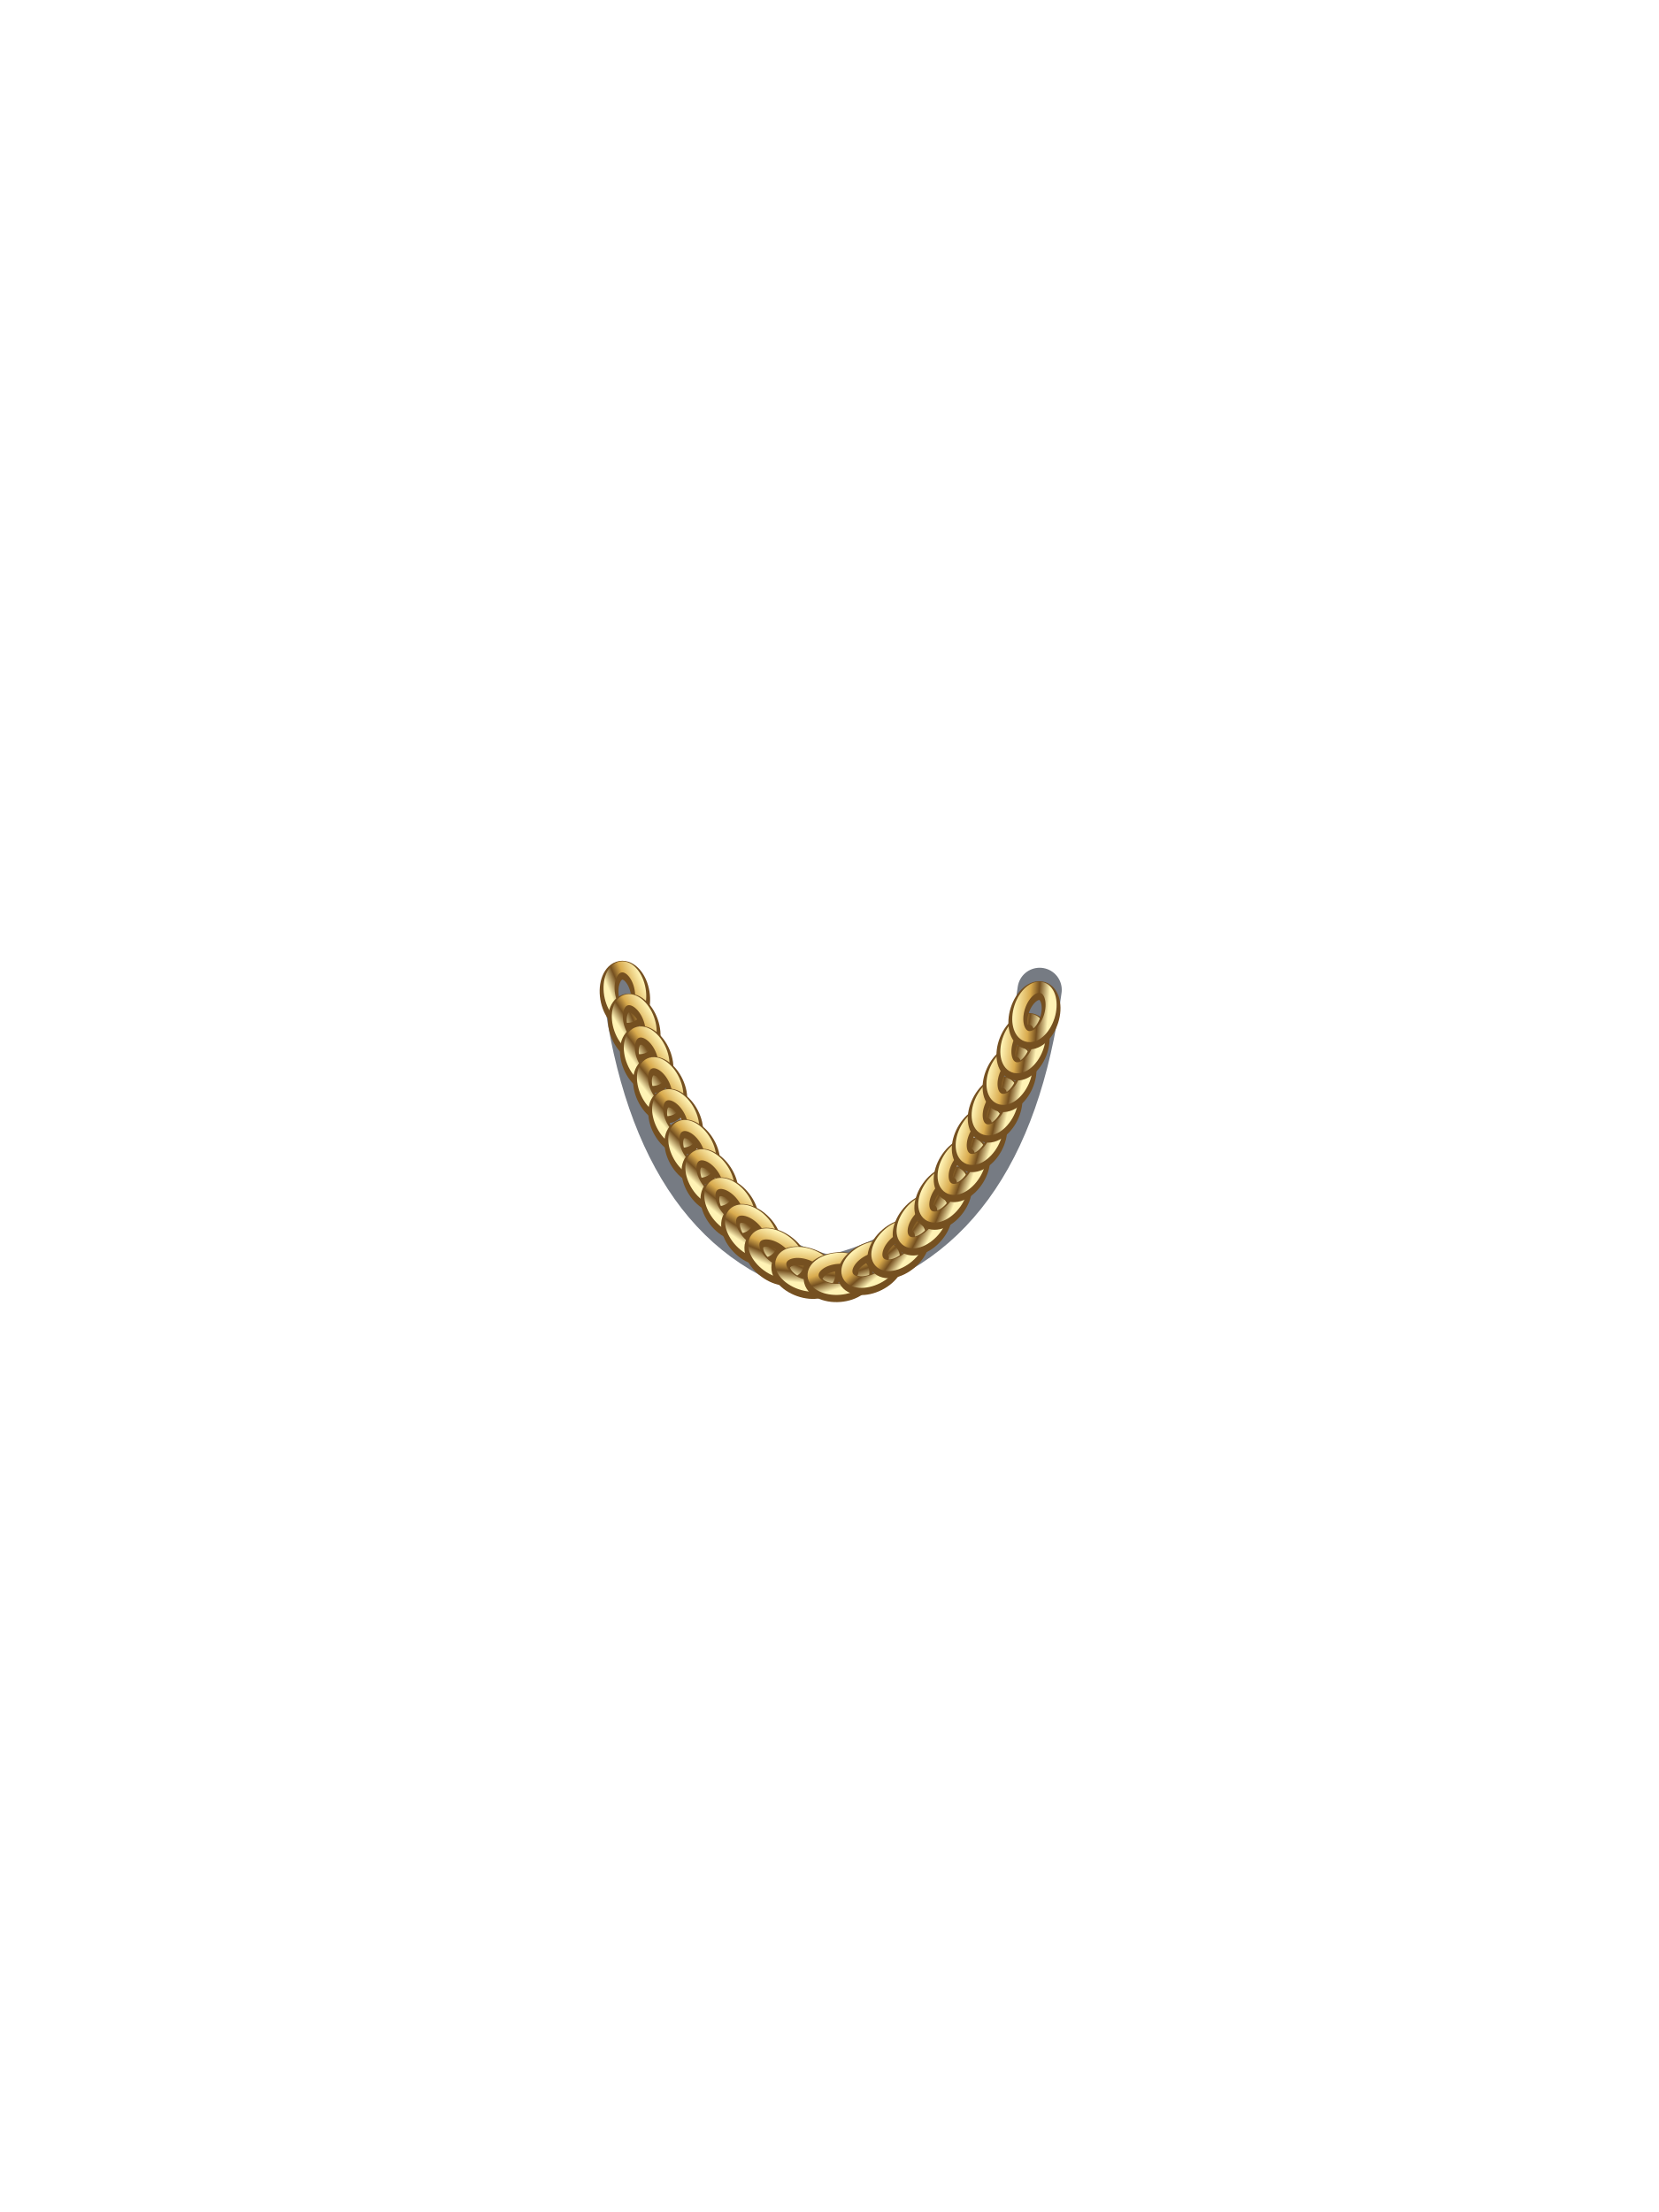
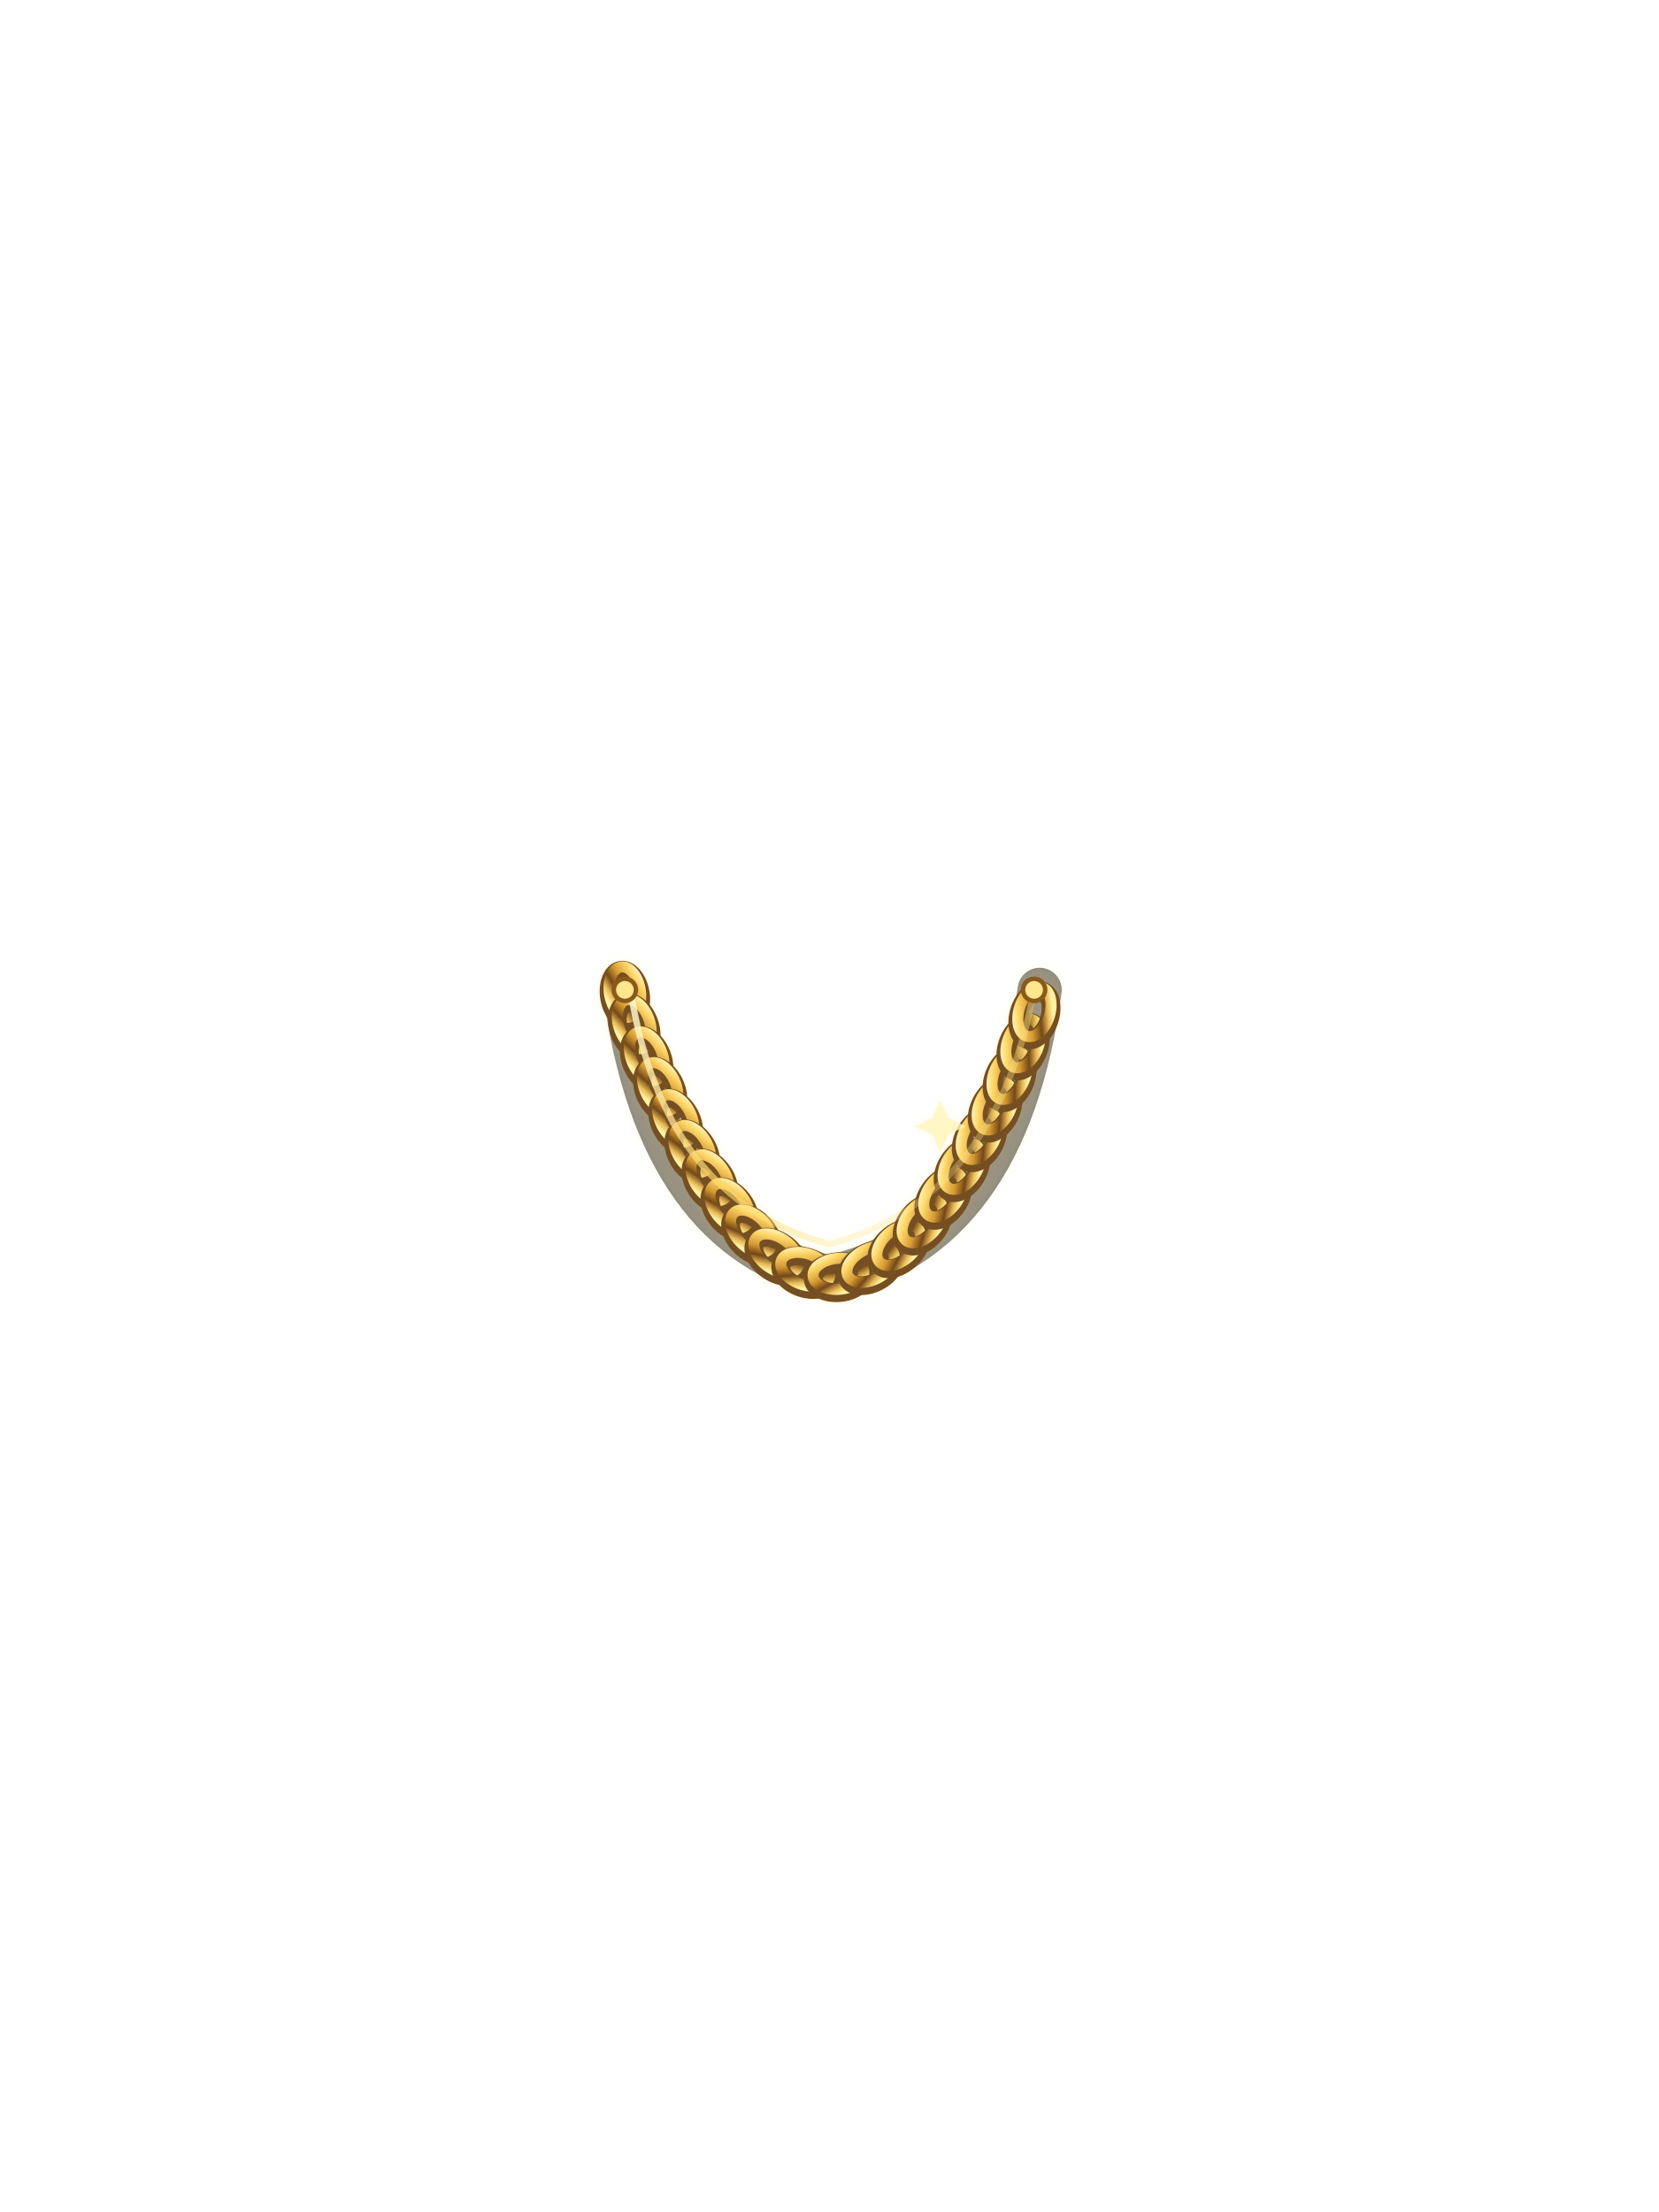
<svg xmlns="http://www.w3.org/2000/svg" viewBox="0 0 300 400">
  <defs>
-     <linearGradient id="chain-metal" x2=".4" y2="1">
-       <stop stop-color="#fff3b5" />
-       <stop offset=".45" stop-color="#d9ab4e" />
-       <stop offset=".7" stop-color="#755020" />
-       <stop offset="1" stop-color="#fff3b5" />
+     <linearGradient id="chain-metal" x1="0" y1="0" x2=".72" y2="1">
+       <stop stop-color="#fff7c7" />
+       <stop offset=".18" stop-color="#ffd96c" />
+       <stop offset=".47" stop-color="#d49a32" />
+       <stop offset=".69" stop-color="#744818" />
+       <stop offset=".87" stop-color="#e9bd58" />
+       <stop offset="1" stop-color="#fff2a4" />
    </linearGradient>
+     <linearGradient id="edge-shine" x1="0" y1="0" x2="1" y2=".7">
+       <stop stop-color="#fffbd8" stop-opacity=".95" />
+       <stop offset=".5" stop-color="#ffd968" stop-opacity=".72" />
+       <stop offset="1" stop-color="#fff0a0" stop-opacity=".16" />
+     </linearGradient>
+     <linearGradient id="gem-face" x1=".15" y1="0" x2=".8" y2="1">
+       <stop stop-color="#f7ffff" />
+       <stop offset=".32" stop-color="#aef7ed" />
+       <stop offset=".62" stop-color="#4fc4c1" />
+       <stop offset="1" stop-color="#216f7a" />
+     </linearGradient>
+     <filter id="jewel-shadow" x="-30%" y="-30%" width="160%" height="180%">
+       <feDropShadow dx="0" dy="1.5" stdDeviation="1.4" flood-color="#160c02" flood-opacity=".68" />
+       <feDropShadow dx="0" dy="0" stdDeviation=".7" flood-color="#ffd86b" flood-opacity=".22" />
+     </filter>
  </defs>
-   <path d="M113 179Q119 224 150 231Q182 224 188 179" fill="none" stroke="#07101e" stroke-opacity=".55" stroke-width="8" stroke-linecap="round" />
-   <ellipse cx="113.00" cy="180.00" rx="4.6" ry="2.8" transform="rotate(80.7 113.00 180.00)" fill="none" stroke="#755020" stroke-width="3.4" />
-   <ellipse cx="113.00" cy="179.40" rx="4.6" ry="2.8" transform="rotate(80.7 113.00 179.40)" fill="none" stroke="url(#chain-metal)" stroke-width="2" />
-   <ellipse cx="114.69" cy="185.80" rx="4.6" ry="2.8" transform="rotate(70.4 114.69 185.80)" fill="none" stroke="#755020" stroke-width="3.4" />
-   <ellipse cx="114.69" cy="185.20" rx="4.6" ry="2.8" transform="rotate(70.4 114.69 185.20)" fill="none" stroke="url(#chain-metal)" stroke-width="2" />
-   <ellipse cx="116.94" cy="191.59" rx="4.6" ry="2.8" transform="rotate(67.3 116.94 191.59)" fill="none" stroke="#755020" stroke-width="3.4" />
-   <ellipse cx="116.94" cy="190.99" rx="4.6" ry="2.8" transform="rotate(67.3 116.94 190.99)" fill="none" stroke="url(#chain-metal)" stroke-width="2" />
-   <ellipse cx="119.38" cy="197.10" rx="4.6" ry="2.8" transform="rotate(65.0 119.38 197.10)" fill="none" stroke="#755020" stroke-width="3.4" />
-   <ellipse cx="119.38" cy="196.50" rx="4.6" ry="2.8" transform="rotate(65.0 119.38 196.50)" fill="none" stroke="url(#chain-metal)" stroke-width="2" />
-   <ellipse cx="122.19" cy="202.84" rx="4.6" ry="2.8" transform="rotate(62.7 122.19 202.84)" fill="none" stroke="#755020" stroke-width="3.4" />
-   <ellipse cx="122.19" cy="202.24" rx="4.6" ry="2.8" transform="rotate(62.7 122.19 202.24)" fill="none" stroke="url(#chain-metal)" stroke-width="2" />
-   <ellipse cx="125.19" cy="208.35" rx="4.6" ry="2.8" transform="rotate(60.1 125.19 208.35)" fill="none" stroke="#755020" stroke-width="3.4" />
-   <ellipse cx="125.19" cy="207.75" rx="4.6" ry="2.8" transform="rotate(60.1 125.19 207.75)" fill="none" stroke="url(#chain-metal)" stroke-width="2" />
-   <ellipse cx="128.38" cy="213.57" rx="4.6" ry="2.8" transform="rotate(56.9 128.38 213.57)" fill="none" stroke="#755020" stroke-width="3.4" />
-   <ellipse cx="128.38" cy="212.97" rx="4.6" ry="2.8" transform="rotate(56.9 128.38 212.97)" fill="none" stroke="url(#chain-metal)" stroke-width="2" />
-   <ellipse cx="131.94" cy="218.63" rx="4.6" ry="2.8" transform="rotate(52.6 131.94 218.63)" fill="none" stroke="#755020" stroke-width="3.4" />
-   <ellipse cx="131.94" cy="218.03" rx="4.6" ry="2.8" transform="rotate(52.6 131.94 218.03)" fill="none" stroke="url(#chain-metal)" stroke-width="2" />
-   <ellipse cx="135.88" cy="223.26" rx="4.6" ry="2.8" transform="rotate(46.2 135.88 223.26)" fill="none" stroke="#755020" stroke-width="3.4" />
-   <ellipse cx="135.88" cy="222.66" rx="4.6" ry="2.8" transform="rotate(46.2 135.88 222.66)" fill="none" stroke="url(#chain-metal)" stroke-width="2" />
-   <ellipse cx="140.38" cy="227.26" rx="4.6" ry="2.8" transform="rotate(36.2 140.38 227.26)" fill="none" stroke="#755020" stroke-width="3.4" />
-   <ellipse cx="140.38" cy="226.66" rx="4.6" ry="2.8" transform="rotate(36.2 140.38 226.66)" fill="none" stroke="url(#chain-metal)" stroke-width="2" />
-   <ellipse cx="145.62" cy="230.13" rx="4.6" ry="2.8" transform="rotate(19.6 145.62 230.13)" fill="none" stroke="#755020" stroke-width="3.4" />
-   <ellipse cx="145.62" cy="229.53" rx="4.6" ry="2.8" transform="rotate(19.6 145.62 229.53)" fill="none" stroke="url(#chain-metal)" stroke-width="2" />
-   <ellipse cx="151.62" cy="230.95" rx="4.6" ry="2.8" transform="rotate(-4.7 151.62 230.95)" fill="none" stroke="#755020" stroke-width="3.4" />
-   <ellipse cx="151.62" cy="230.35" rx="4.6" ry="2.8" transform="rotate(-4.7 151.62 230.35)" fill="none" stroke="url(#chain-metal)" stroke-width="2" />
-   <ellipse cx="157.44" cy="229.24" rx="4.6" ry="2.8" transform="rotate(-26.8 157.44 229.24)" fill="none" stroke="#755020" stroke-width="3.4" />
-   <ellipse cx="157.44" cy="228.64" rx="4.6" ry="2.8" transform="rotate(-26.8 157.44 228.64)" fill="none" stroke="url(#chain-metal)" stroke-width="2" />
-   <ellipse cx="162.50" cy="225.77" rx="4.6" ry="2.8" transform="rotate(-40.8 162.50 225.77)" fill="none" stroke="#755020" stroke-width="3.4" />
-   <ellipse cx="162.50" cy="225.17" rx="4.6" ry="2.8" transform="rotate(-40.8 162.50 225.17)" fill="none" stroke="url(#chain-metal)" stroke-width="2" />
-   <ellipse cx="166.81" cy="221.40" rx="4.6" ry="2.8" transform="rotate(-49.2 166.81 221.40)" fill="none" stroke="#755020" stroke-width="3.4" />
-   <ellipse cx="166.81" cy="220.80" rx="4.6" ry="2.8" transform="rotate(-49.2 166.81 220.80)" fill="none" stroke="url(#chain-metal)" stroke-width="2" />
-   <ellipse cx="170.56" cy="216.60" rx="4.6" ry="2.8" transform="rotate(-54.5 170.56 216.60)" fill="none" stroke="#755020" stroke-width="3.4" />
-   <ellipse cx="170.56" cy="216.00" rx="4.6" ry="2.8" transform="rotate(-54.5 170.56 216.00)" fill="none" stroke="url(#chain-metal)" stroke-width="2" />
-   <ellipse cx="173.94" cy="211.50" rx="4.6" ry="2.8" transform="rotate(-58.3 173.94 211.50)" fill="none" stroke="#755020" stroke-width="3.4" />
-   <ellipse cx="173.94" cy="210.90" rx="4.6" ry="2.8" transform="rotate(-58.3 173.94 210.90)" fill="none" stroke="url(#chain-metal)" stroke-width="2" />
-   <ellipse cx="177.12" cy="206.01" rx="4.6" ry="2.8" transform="rotate(-61.3 177.12 206.01)" fill="none" stroke="#755020" stroke-width="3.4" />
-   <ellipse cx="177.12" cy="205.41" rx="4.6" ry="2.8" transform="rotate(-61.3 177.12 205.41)" fill="none" stroke="url(#chain-metal)" stroke-width="2" />
-   <ellipse cx="179.94" cy="200.62" rx="4.6" ry="2.8" transform="rotate(-63.6 179.94 200.62)" fill="none" stroke="#755020" stroke-width="3.4" />
-   <ellipse cx="179.94" cy="200.02" rx="4.6" ry="2.8" transform="rotate(-63.6 179.94 200.02)" fill="none" stroke="url(#chain-metal)" stroke-width="2" />
-   <ellipse cx="182.56" cy="195.05" rx="4.6" ry="2.8" transform="rotate(-65.9 182.56 195.05)" fill="none" stroke="#755020" stroke-width="3.4" />
-   <ellipse cx="182.56" cy="194.45" rx="4.6" ry="2.8" transform="rotate(-65.9 182.56 194.45)" fill="none" stroke="url(#chain-metal)" stroke-width="2" />
-   <ellipse cx="185.00" cy="189.29" rx="4.6" ry="2.8" transform="rotate(-68.4 185.00 189.29)" fill="none" stroke="#755020" stroke-width="3.4" />
-   <ellipse cx="185.00" cy="188.69" rx="4.6" ry="2.8" transform="rotate(-68.4 185.00 188.69)" fill="none" stroke="url(#chain-metal)" stroke-width="2" />
-   <ellipse cx="187.06" cy="183.59" rx="4.6" ry="2.8" transform="rotate(-72.3 187.06 183.59)" fill="none" stroke="#755020" stroke-width="3.4" />
-   <ellipse cx="187.06" cy="182.99" rx="4.6" ry="2.8" transform="rotate(-72.3 187.06 182.99)" fill="none" stroke="url(#chain-metal)" stroke-width="2" />
+   <g filter="url(#jewel-shadow)">
+     <path d="M113 179Q119 224 150 231Q182 224 188 179" fill="none" stroke="#07101e" stroke-opacity=".55" stroke-width="8" stroke-linecap="round" />
+     <ellipse cx="113.00" cy="180.00" rx="4.6" ry="2.8" transform="rotate(80.7 113.00 180.00)" fill="none" stroke="#755020" stroke-width="3.4" />
+     <ellipse cx="113.00" cy="179.40" rx="4.6" ry="2.8" transform="rotate(80.7 113.00 179.40)" fill="none" stroke="url(#chain-metal)" stroke-width="2" />
+     <ellipse cx="114.69" cy="185.80" rx="4.6" ry="2.8" transform="rotate(70.4 114.69 185.80)" fill="none" stroke="#755020" stroke-width="3.4" />
+     <ellipse cx="114.69" cy="185.20" rx="4.6" ry="2.8" transform="rotate(70.4 114.69 185.20)" fill="none" stroke="url(#chain-metal)" stroke-width="2" />
+     <ellipse cx="116.94" cy="191.59" rx="4.6" ry="2.8" transform="rotate(67.3 116.94 191.59)" fill="none" stroke="#755020" stroke-width="3.4" />
+     <ellipse cx="116.94" cy="190.99" rx="4.6" ry="2.8" transform="rotate(67.3 116.94 190.99)" fill="none" stroke="url(#chain-metal)" stroke-width="2" />
+     <ellipse cx="119.38" cy="197.10" rx="4.6" ry="2.8" transform="rotate(65.0 119.38 197.10)" fill="none" stroke="#755020" stroke-width="3.4" />
+     <ellipse cx="119.38" cy="196.50" rx="4.6" ry="2.8" transform="rotate(65.0 119.38 196.50)" fill="none" stroke="url(#chain-metal)" stroke-width="2" />
+     <ellipse cx="122.19" cy="202.84" rx="4.6" ry="2.8" transform="rotate(62.7 122.19 202.84)" fill="none" stroke="#755020" stroke-width="3.4" />
+     <ellipse cx="122.19" cy="202.24" rx="4.6" ry="2.8" transform="rotate(62.7 122.19 202.24)" fill="none" stroke="url(#chain-metal)" stroke-width="2" />
+     <ellipse cx="125.19" cy="208.35" rx="4.6" ry="2.8" transform="rotate(60.1 125.19 208.35)" fill="none" stroke="#755020" stroke-width="3.4" />
+     <ellipse cx="125.19" cy="207.75" rx="4.6" ry="2.8" transform="rotate(60.1 125.19 207.75)" fill="none" stroke="url(#chain-metal)" stroke-width="2" />
+     <ellipse cx="128.38" cy="213.57" rx="4.6" ry="2.8" transform="rotate(56.9 128.38 213.57)" fill="none" stroke="#755020" stroke-width="3.4" />
+     <ellipse cx="128.38" cy="212.97" rx="4.6" ry="2.8" transform="rotate(56.9 128.38 212.97)" fill="none" stroke="url(#chain-metal)" stroke-width="2" />
+     <ellipse cx="131.94" cy="218.63" rx="4.6" ry="2.8" transform="rotate(52.6 131.94 218.63)" fill="none" stroke="#755020" stroke-width="3.4" />
+     <ellipse cx="131.94" cy="218.03" rx="4.6" ry="2.8" transform="rotate(52.6 131.94 218.03)" fill="none" stroke="url(#chain-metal)" stroke-width="2" />
+     <ellipse cx="135.88" cy="223.26" rx="4.6" ry="2.8" transform="rotate(46.2 135.88 223.26)" fill="none" stroke="#755020" stroke-width="3.4" />
+     <ellipse cx="135.88" cy="222.66" rx="4.6" ry="2.8" transform="rotate(46.2 135.88 222.66)" fill="none" stroke="url(#chain-metal)" stroke-width="2" />
+     <ellipse cx="140.38" cy="227.26" rx="4.6" ry="2.8" transform="rotate(36.2 140.38 227.26)" fill="none" stroke="#755020" stroke-width="3.4" />
+     <ellipse cx="140.38" cy="226.66" rx="4.6" ry="2.8" transform="rotate(36.2 140.38 226.66)" fill="none" stroke="url(#chain-metal)" stroke-width="2" />
+     <ellipse cx="145.62" cy="230.13" rx="4.6" ry="2.8" transform="rotate(19.6 145.62 230.13)" fill="none" stroke="#755020" stroke-width="3.4" />
+     <ellipse cx="145.62" cy="229.53" rx="4.6" ry="2.8" transform="rotate(19.6 145.62 229.53)" fill="none" stroke="url(#chain-metal)" stroke-width="2" />
+     <ellipse cx="151.62" cy="230.95" rx="4.6" ry="2.8" transform="rotate(-4.7 151.62 230.95)" fill="none" stroke="#755020" stroke-width="3.4" />
+     <ellipse cx="151.62" cy="230.35" rx="4.6" ry="2.8" transform="rotate(-4.7 151.62 230.35)" fill="none" stroke="url(#chain-metal)" stroke-width="2" />
+     <ellipse cx="157.44" cy="229.24" rx="4.6" ry="2.8" transform="rotate(-26.8 157.44 229.24)" fill="none" stroke="#755020" stroke-width="3.4" />
+     <ellipse cx="157.44" cy="228.64" rx="4.6" ry="2.8" transform="rotate(-26.8 157.44 228.64)" fill="none" stroke="url(#chain-metal)" stroke-width="2" />
+     <ellipse cx="162.50" cy="225.77" rx="4.6" ry="2.8" transform="rotate(-40.8 162.50 225.77)" fill="none" stroke="#755020" stroke-width="3.4" />
+     <ellipse cx="162.50" cy="225.17" rx="4.6" ry="2.8" transform="rotate(-40.8 162.50 225.17)" fill="none" stroke="url(#chain-metal)" stroke-width="2" />
+     <ellipse cx="166.81" cy="221.40" rx="4.6" ry="2.8" transform="rotate(-49.2 166.81 221.40)" fill="none" stroke="#755020" stroke-width="3.4" />
+     <ellipse cx="166.81" cy="220.80" rx="4.6" ry="2.8" transform="rotate(-49.2 166.81 220.80)" fill="none" stroke="url(#chain-metal)" stroke-width="2" />
+     <ellipse cx="170.56" cy="216.60" rx="4.6" ry="2.8" transform="rotate(-54.5 170.56 216.60)" fill="none" stroke="#755020" stroke-width="3.4" />
+     <ellipse cx="170.56" cy="216.00" rx="4.6" ry="2.8" transform="rotate(-54.5 170.56 216.00)" fill="none" stroke="url(#chain-metal)" stroke-width="2" />
+     <ellipse cx="173.94" cy="211.50" rx="4.6" ry="2.8" transform="rotate(-58.3 173.94 211.50)" fill="none" stroke="#755020" stroke-width="3.4" />
+     <ellipse cx="173.94" cy="210.90" rx="4.6" ry="2.8" transform="rotate(-58.3 173.94 210.90)" fill="none" stroke="url(#chain-metal)" stroke-width="2" />
+     <ellipse cx="177.12" cy="206.01" rx="4.6" ry="2.8" transform="rotate(-61.3 177.12 206.01)" fill="none" stroke="#755020" stroke-width="3.4" />
+     <ellipse cx="177.12" cy="205.41" rx="4.6" ry="2.8" transform="rotate(-61.3 177.12 205.41)" fill="none" stroke="url(#chain-metal)" stroke-width="2" />
+     <ellipse cx="179.94" cy="200.62" rx="4.6" ry="2.8" transform="rotate(-63.6 179.94 200.62)" fill="none" stroke="#755020" stroke-width="3.4" />
+     <ellipse cx="179.94" cy="200.02" rx="4.6" ry="2.8" transform="rotate(-63.6 179.94 200.02)" fill="none" stroke="url(#chain-metal)" stroke-width="2" />
+     <ellipse cx="182.56" cy="195.05" rx="4.6" ry="2.8" transform="rotate(-65.9 182.56 195.05)" fill="none" stroke="#755020" stroke-width="3.4" />
+     <ellipse cx="182.56" cy="194.45" rx="4.6" ry="2.8" transform="rotate(-65.9 182.56 194.45)" fill="none" stroke="url(#chain-metal)" stroke-width="2" />
+     <ellipse cx="185.00" cy="189.29" rx="4.6" ry="2.8" transform="rotate(-68.4 185.00 189.29)" fill="none" stroke="#755020" stroke-width="3.4" />
+     <ellipse cx="185.00" cy="188.69" rx="4.6" ry="2.8" transform="rotate(-68.4 185.00 188.69)" fill="none" stroke="url(#chain-metal)" stroke-width="2" />
+     <ellipse cx="187.06" cy="183.59" rx="4.6" ry="2.8" transform="rotate(-72.3 187.06 183.59)" fill="none" stroke="#755020" stroke-width="3.4" />
+     <ellipse cx="187.06" cy="182.99" rx="4.6" ry="2.8" transform="rotate(-72.3 187.06 182.99)" fill="none" stroke="url(#chain-metal)" stroke-width="2" />
+     <path d="M114 179Q120 217 150 225Q180 217 187 179" fill="none" stroke="url(#edge-shine)" stroke-width="1.15" stroke-linecap="round" opacity=".9" />
+     <circle cx="113" cy="179" r="2" fill="#ffe78d" stroke="#8a5a1c" stroke-width=".8" />
+     <circle cx="187" cy="179" r="2" fill="#ffe78d" stroke="#8a5a1c" stroke-width=".8" />
+     <path d="M170 199l1.5 3.2 3.2 1.5-3.2 1.4-1.5 3.3-1.4-3.3-3.3-1.4 3.3-1.5Z" fill="#fff6bd" opacity=".8" />
+   </g>
</svg>
